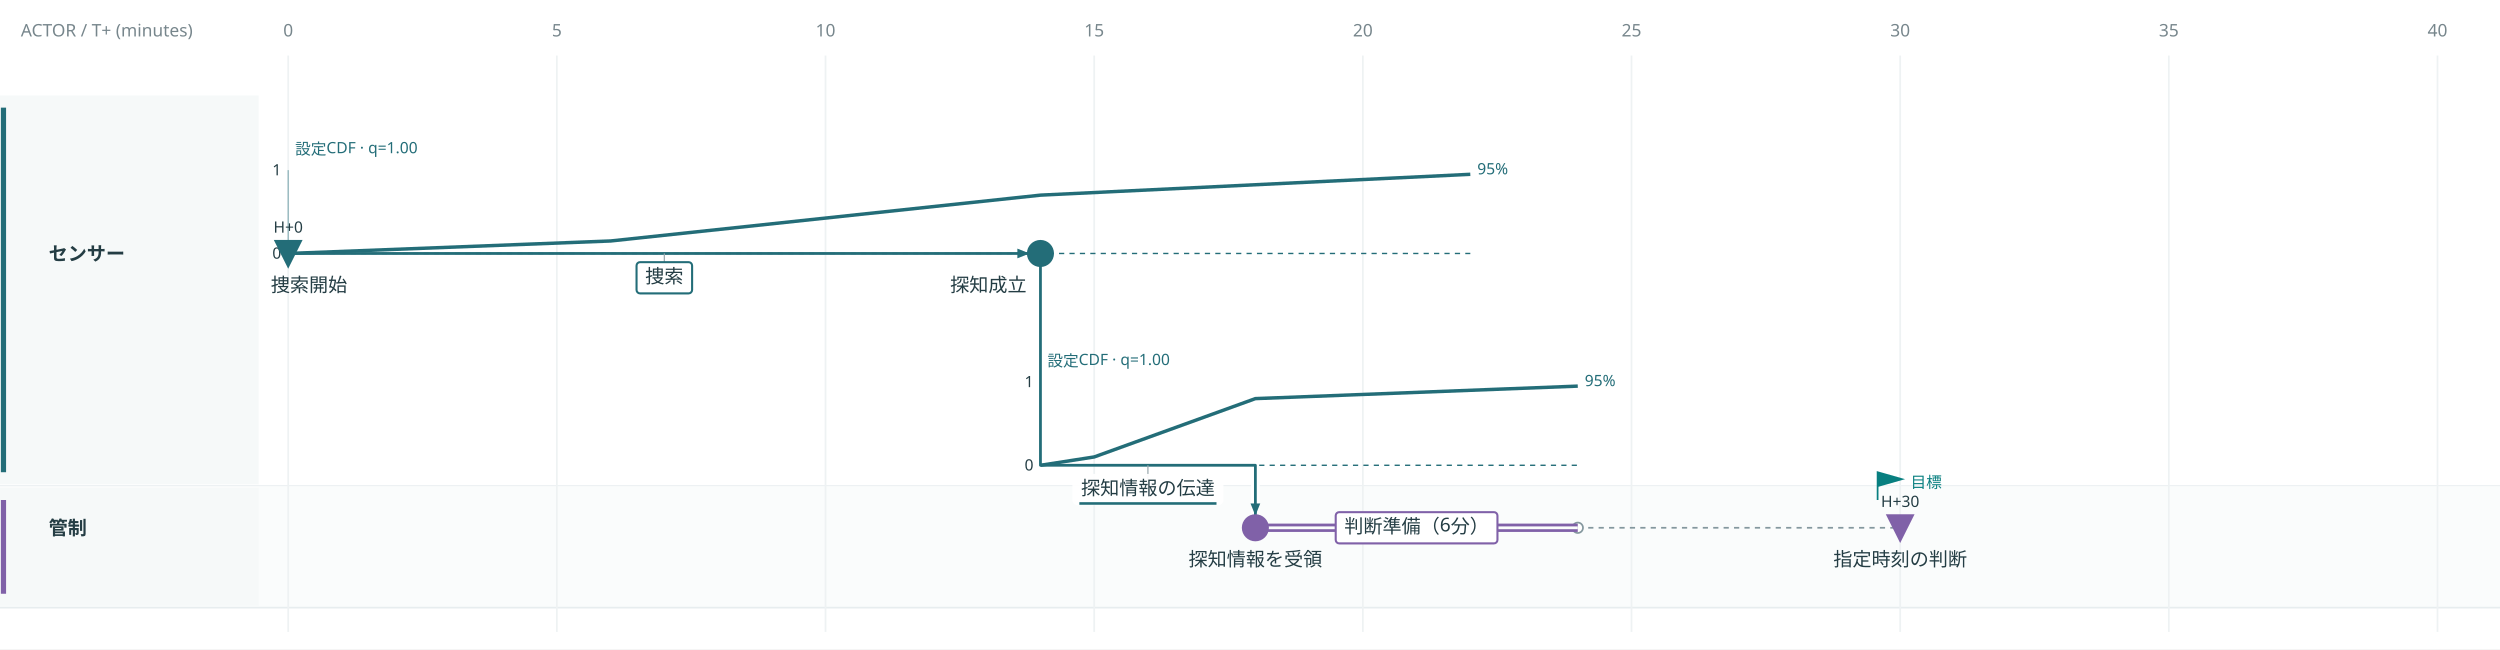
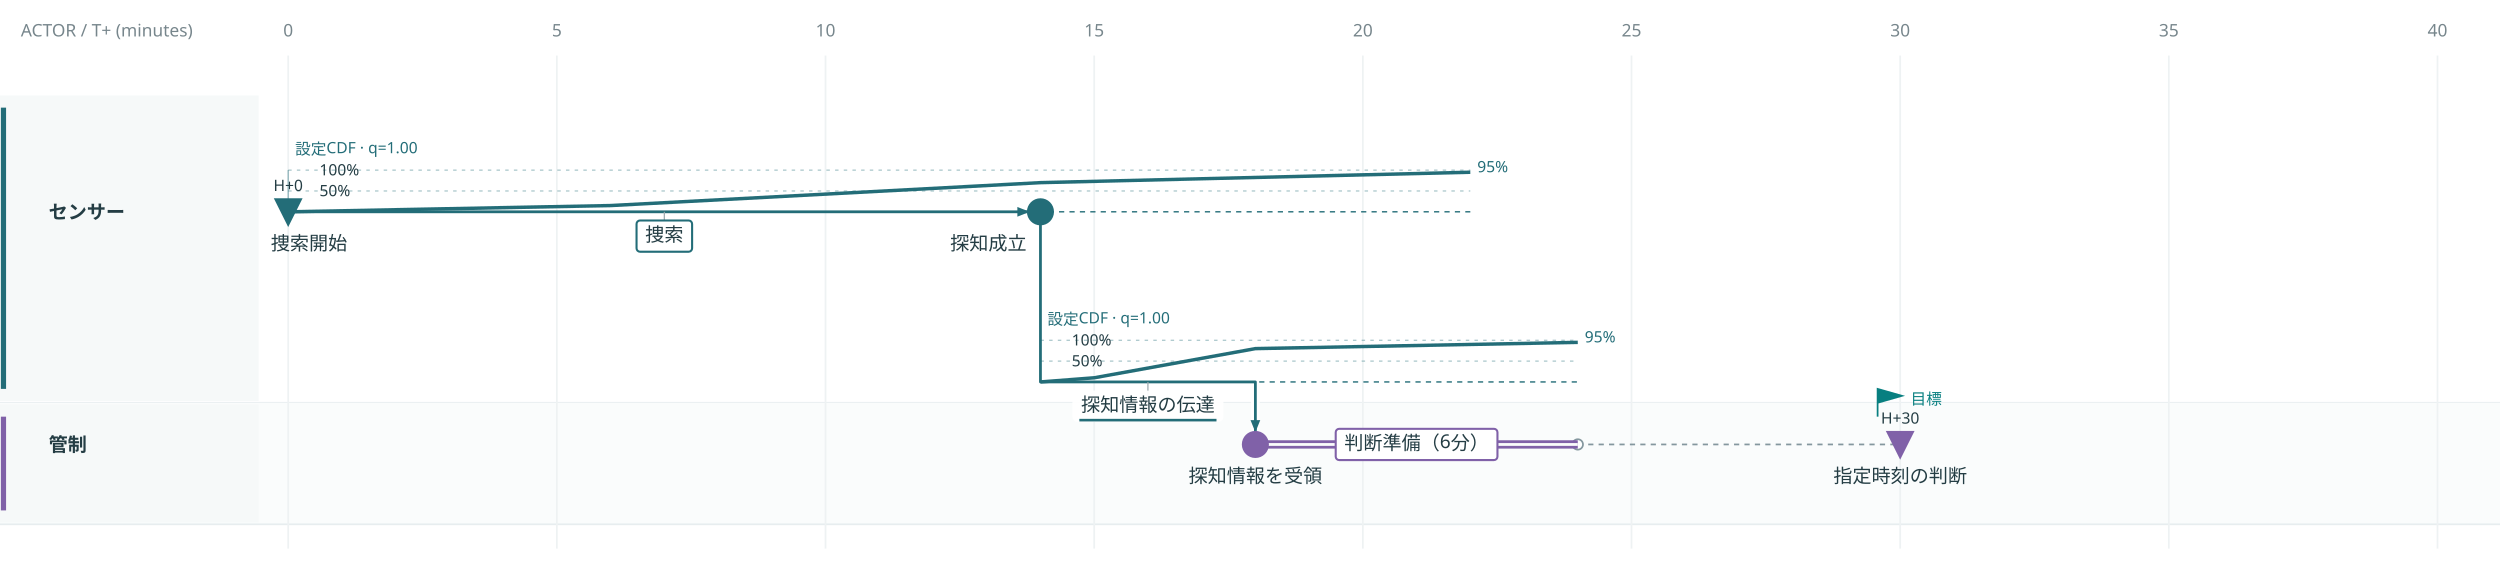
- <svg xmlns="http://www.w3.org/2000/svg" width="1440" height="374" preserveAspectRatio="xMinYMin meet" viewBox="0 0 1440 374" role="img" aria-label="共通時間軸 — 探知・伝達・H+30判断" font-family="Segoe UI, Noto Sans JP, sans-serif" font-size="11" fill="#243d44" data-view="mission">
+ <svg xmlns="http://www.w3.org/2000/svg" width="1440" height="326" preserveAspectRatio="xMinYMin meet" viewBox="0 0 1440 326" role="img" aria-label="共通時間軸 — 探知・伝達・H+30判断" font-family="Segoe UI, Noto Sans JP, sans-serif" font-size="11" fill="#243d44" data-view="mission">
  <defs>
    <marker id="arrow" viewBox="0 0 10 10" refX="10" refY="5" markerWidth="7" markerHeight="7" orient="auto-start-reverse" markerUnits="userSpaceOnUse">
      <path d="M0,1 L10,5 L0,9 Z" fill="context-stroke" />
    </marker>
    <marker id="state-arrow" viewBox="0 0 10 10" refX="19" refY="5" markerWidth="7" markerHeight="7" orient="auto-start-reverse" markerUnits="userSpaceOnUse">
      <path d="M0,1 L10,5 L0,9 Z" fill="context-stroke" />
    </marker>
    <clipPath id="time-clip">
-       <rect x="152" y="32" width="1288" height="374" />
+       <rect x="152" y="32" width="1288" height="326" />
    </clipPath>
  </defs>
  <rect width="100%" height="100%" fill="white" />
-   <rect x="0" y="54" width="1440" height="226" fill="#ffffff" />
-   <path d="M0,280 H1440" stroke="#e7edef" />
-   <rect x="0" y="280" width="1440" height="70" fill="#fafcfc" />
-   <path d="M0,350 H1440" stroke="#e7edef" />
-   <path d="M166,32 V364" stroke="#eef2f3" />
+   <rect x="0" y="54" width="1440" height="178" fill="#ffffff" />
+   <path d="M0,232 H1440" stroke="#e7edef" />
+   <rect x="0" y="232" width="1440" height="70" fill="#fafcfc" />
+   <path d="M0,302 H1440" stroke="#e7edef" />
+   <path d="M166,32 V316" stroke="#eef2f3" />
  <text x="166" y="21" text-anchor="middle" font-size="10" fill="#77868c">0</text>
-   <path d="M320.75,32 V364" stroke="#eef2f3" />
+   <path d="M320.75,32 V316" stroke="#eef2f3" />
  <text x="320.75" y="21" text-anchor="middle" font-size="10" fill="#77868c">5</text>
-   <path d="M475.5,32 V364" stroke="#eef2f3" />
+   <path d="M475.5,32 V316" stroke="#eef2f3" />
  <text x="475.5" y="21" text-anchor="middle" font-size="10" fill="#77868c">10</text>
-   <path d="M630.25,32 V364" stroke="#eef2f3" />
+   <path d="M630.25,32 V316" stroke="#eef2f3" />
  <text x="630.25" y="21" text-anchor="middle" font-size="10" fill="#77868c">15</text>
-   <path d="M785,32 V364" stroke="#eef2f3" />
+   <path d="M785,32 V316" stroke="#eef2f3" />
  <text x="785" y="21" text-anchor="middle" font-size="10" fill="#77868c">20</text>
-   <path d="M939.75,32 V364" stroke="#eef2f3" />
+   <path d="M939.75,32 V316" stroke="#eef2f3" />
  <text x="939.75" y="21" text-anchor="middle" font-size="10" fill="#77868c">25</text>
-   <path d="M1094.5,32 V364" stroke="#eef2f3" />
+   <path d="M1094.5,32 V316" stroke="#eef2f3" />
  <text x="1094.5" y="21" text-anchor="middle" font-size="10" fill="#77868c">30</text>
-   <path d="M1249.25,32 V364" stroke="#eef2f3" />
+   <path d="M1249.25,32 V316" stroke="#eef2f3" />
  <text x="1249.25" y="21" text-anchor="middle" font-size="10" fill="#77868c">35</text>
-   <path d="M1404,32 V364" stroke="#eef2f3" />
+   <path d="M1404,32 V316" stroke="#eef2f3" />
  <text x="1404" y="21" text-anchor="middle" font-size="10" fill="#77868c">40</text>
  <text x="12" y="21" font-size="10" fill="#77868c">ACTOR / T+ (minutes)</text>
  <g clip-path="url(#time-clip)">
    <g class="state-receipt" pointer-events="none">
-       <path d="M908.80,304.00 L1094.50,304.00" fill="none" stroke="#84979e" stroke-dasharray="3 3" stroke-width="1" />
-       <circle cx="908.8" cy="304" r="3" fill="white" stroke="#84979e" />
+       <path d="M908.80,256.00 L1094.50,256.00" fill="none" stroke="#84979e" stroke-dasharray="3 3" stroke-width="1" />
+       <circle cx="908.8" cy="256" r="3" fill="white" stroke="#84979e" />
    </g>
    <g class="edge task" data-performance="cdf">
-       <path class="line line-cdf" d="M166.00,146.00 L599.30,146.00" fill="none" stroke="#236d78" stroke-width="1.6" opacity="1" stroke-linejoin="round" marker-end="url(#state-arrow)" />
+       <path class="line line-cdf" d="M166.00,122.00 L599.30,122.00" fill="none" stroke="#236d78" stroke-width="1.6" opacity="1" stroke-linejoin="round" marker-end="url(#state-arrow)" />
    </g>
    <g class="edge task" data-performance="fixed">
      <g class="fixed-task-strokes" opacity="1">
-         <path class="line line-fixed" d="M723.10,304.00 L908.80,304.00" fill="none" stroke="#8061a8" stroke-width="4.8" stroke-linejoin="round" />
-         <path class="line-gap" d="M723.10,304.00 L908.80,304.00" fill="none" stroke="#fafcfc" stroke-width="1.6" stroke-linejoin="round" pointer-events="none" />
-         <path class="line-arrow" d="M723.10,304.00 L908.80,304.00" fill="none" stroke="#8061a8" stroke-width="0" marker-end="url(#arrow)" pointer-events="none" />
+         <path class="line line-fixed" d="M723.10,256.00 L908.80,256.00" fill="none" stroke="#8061a8" stroke-width="4.8" stroke-linejoin="round" />
+         <path class="line-gap" d="M723.10,256.00 L908.80,256.00" fill="none" stroke="#fafcfc" stroke-width="1.6" stroke-linejoin="round" pointer-events="none" />
+         <path class="line-arrow" d="M723.10,256.00 L908.80,256.00" fill="none" stroke="#8061a8" stroke-width="0" marker-end="url(#arrow)" pointer-events="none" />
      </g>
    </g>
    <g class="edge causal" data-performance="cdf">
      <defs>
        <marker id="causal-arrow-2" viewBox="0 0 10 10" refX="10" refY="5" markerWidth="7" markerHeight="7" orient="90" markerUnits="userSpaceOnUse">
          <path d="M0,1 L10,5 L0,9 Z" fill="#236d78" />
        </marker>
      </defs>
-       <path d="M599.30,153.00 L599.30,268.00" fill="none" stroke="white" stroke-width="5" pointer-events="none" />
-       <path d="M723.10,268.00 L723.10,297.00" fill="none" stroke="white" stroke-width="5" pointer-events="none" />
-       <path class="line line-cdf" d="M599.30,153.00 L599.30,268.00 L723.10,268.00 L723.10,297.00" fill="none" stroke="#236d78" stroke-width="1.6" opacity="1" stroke-linejoin="round" marker-end="url(#causal-arrow-2)" />
+       <path d="M599.30,129.00 L599.30,220.00" fill="none" stroke="white" stroke-width="5" pointer-events="none" />
+       <path d="M723.10,220.00 L723.10,249.00" fill="none" stroke="white" stroke-width="5" pointer-events="none" />
+       <path class="line line-cdf" d="M599.30,129.00 L599.30,220.00 L723.10,220.00 L723.10,249.00" fill="none" stroke="#236d78" stroke-width="1.6" opacity="1" stroke-linejoin="round" marker-end="url(#causal-arrow-2)" />
    </g>
    <g class="axis-cdf" data-cdf-kind="config">
-       <path class="cdf-axis" d="M166,146 H846.9" fill="none" stroke="#236d78" stroke-width=".8" stroke-dasharray="3 3" />
-       <path d="M166,146 V98" fill="none" stroke="#236d78" stroke-width=".7" opacity=".5" />
-       <text x="162" y="101" text-anchor="end" font-size="9">1</text>
-       <text x="162" y="149" text-anchor="end" font-size="9">0</text>
-       <path class="cdf-curve" d="M166.00,146.00 L166.00,146.00 L351.70,138.80 L599.30,112.40 L846.90,100.40" fill="none" stroke="#236d78" stroke-width="2" stroke-linejoin="round" />
+       <path class="cdf-axis" d="M166,122 H846.9" fill="none" stroke="#236d78" stroke-width=".8" stroke-dasharray="3 3" />
+       <path d="M166,122 V98" fill="none" stroke="#236d78" stroke-width=".7" opacity=".5" />
+       <path class="cdf-probability-guide" data-probability="0.5" d="M166,110 H846.9" fill="none" stroke="#236d78" stroke-width=".7" stroke-dasharray="2 3" opacity=".4" />
+       <text x="184" y="113" text-anchor="start" font-size="9">50%</text>
+       <path class="cdf-probability-guide" data-probability="1" d="M166,98 H846.9" fill="none" stroke="#236d78" stroke-width=".7" stroke-dasharray="2 3" opacity=".4" />
+       <text x="184" y="101" text-anchor="start" font-size="9">100%</text>
+       <path class="cdf-curve" d="M166.00,122.00 L166.00,122.00 L351.70,118.40 L599.30,105.20 L846.90,99.20" fill="none" stroke="#236d78" stroke-width="2" stroke-linejoin="round" />
      <text class="cdf-caption" x="170" y="89" font-size="9" fill="#236d78">設定CDF · q=1.00</text>
-       <text x="850.9" y="100.4" font-size="9" fill="#236d78">95%</text>
+       <text x="850.9" y="99.2" font-size="9" fill="#236d78">95%</text>
    </g>
    <g class="axis-cdf" data-cdf-kind="config">
-       <path class="cdf-axis" d="M599.3,268 H908.8" fill="none" stroke="#236d78" stroke-width=".8" stroke-dasharray="3 3" />
-       <path d="M599.3,268 V220" fill="none" stroke="#236d78" stroke-width=".7" opacity=".5" />
-       <text x="595.3" y="223" text-anchor="end" font-size="9">1</text>
-       <text x="595.3" y="271" text-anchor="end" font-size="9">0</text>
-       <path class="cdf-curve" d="M599.30,268.00 L599.30,268.00 L630.25,263.20 L723.10,229.60 L908.80,222.40" fill="none" stroke="#236d78" stroke-width="2" stroke-linejoin="round" />
-       <text class="cdf-caption" x="603.3" y="211" font-size="9" fill="#236d78">設定CDF · q=1.00</text>
-       <text x="912.8" y="222.4" font-size="9" fill="#236d78">95%</text>
+       <path class="cdf-axis" d="M599.3,220 H908.8" fill="none" stroke="#236d78" stroke-width=".8" stroke-dasharray="3 3" />
+       <path d="M599.3,220 V196" fill="none" stroke="#236d78" stroke-width=".7" opacity=".5" />
+       <path class="cdf-probability-guide" data-probability="0.5" d="M599.3,208 H908.8" fill="none" stroke="#236d78" stroke-width=".7" stroke-dasharray="2 3" opacity=".4" />
+       <text x="617.3" y="211" text-anchor="start" font-size="9">50%</text>
+       <path class="cdf-probability-guide" data-probability="1" d="M599.3,196 H908.8" fill="none" stroke="#236d78" stroke-width=".7" stroke-dasharray="2 3" opacity=".4" />
+       <text x="617.3" y="199" text-anchor="start" font-size="9">100%</text>
+       <path class="cdf-curve" d="M599.30,220.00 L599.30,220.00 L630.25,217.60 L723.10,200.80 L908.80,197.20" fill="none" stroke="#236d78" stroke-width="2" stroke-linejoin="round" />
+       <text class="cdf-caption" x="603.3" y="187" font-size="9" fill="#236d78">設定CDF · q=1.00</text>
+       <text x="912.8" y="197.2" font-size="9" fill="#236d78">95%</text>
    </g>
    <g class="state" data-timing="fixed" opacity="1">
-       <path class="body fixed-time-node" d="M159,139 H173 L166,153 Z" fill="#236d78" stroke="#236d78" stroke-width="1.6" />
-       <text class="fixed-time-label" x="166" y="134" text-anchor="middle" font-size="9">H+0</text>
-       <text x="178" y="168" text-anchor="middle" font-size="11">捜索開始</text>
+       <path class="body fixed-time-node" d="M159,115 H173 L166,129 Z" fill="#236d78" stroke="#236d78" stroke-width="1.6" />
+       <text class="fixed-time-label" x="166" y="110" text-anchor="middle" font-size="9">H+0</text>
+       <text x="178" y="144" text-anchor="middle" font-size="11">捜索開始</text>
    </g>
    <g class="state" data-timing="relative" opacity="1">
-       <circle class="body relative-node" cx="599.3" cy="146" r="7" fill="#236d78" stroke="#236d78" stroke-width="1.6" />
-       <text x="569.3" y="168" text-anchor="middle" font-size="11">探知成立</text>
+       <circle class="body relative-node" cx="599.3" cy="122" r="7" fill="#236d78" stroke="#236d78" stroke-width="1.6" />
+       <text x="569.3" y="144" text-anchor="middle" font-size="11">探知成立</text>
    </g>
    <g class="state" data-timing="relative" opacity="1">
-       <circle class="body relative-node" cx="723.1" cy="304" r="7" fill="#8061a8" stroke="#8061a8" stroke-width="1.6" />
-       <text x="723.1" y="326" text-anchor="middle" font-size="11">探知情報を受領</text>
+       <circle class="body relative-node" cx="723.1" cy="256" r="7" fill="#8061a8" stroke="#8061a8" stroke-width="1.6" />
+       <text x="723.1" y="278" text-anchor="middle" font-size="11">探知情報を受領</text>
    </g>
    <g class="state" data-timing="fixed" opacity="1">
-       <path class="body fixed-time-node" d="M1087.5,297 H1101.5 L1094.5,311 Z" fill="#8061a8" stroke="#8061a8" stroke-width="1.6" />
-       <text class="fixed-time-label" x="1094.5" y="292" text-anchor="middle" font-size="9">H+30</text>
+       <path class="body fixed-time-node" d="M1087.5,249 H1101.5 L1094.5,263 Z" fill="#8061a8" stroke="#8061a8" stroke-width="1.6" />
+       <text class="fixed-time-label" x="1094.5" y="244" text-anchor="middle" font-size="9">H+30</text>
      <g class="goal-marker">
-         <path d="M1081.5,288 V272 L1095.5,276 L1081.5,280" fill="#087f80" stroke="#087f80" />
-         <text x="1100.5" y="281" font-size="9" fill="#087f80">目標</text>
+         <path d="M1081.5,240 V224 L1095.5,228 L1081.5,232" fill="#087f80" stroke="#087f80" />
+         <text x="1100.5" y="233" font-size="9" fill="#087f80">目標</text>
      </g>
-       <text x="1094.5" y="326" text-anchor="middle" font-size="11">指定時刻の判断</text>
+       <text x="1094.5" y="278" text-anchor="middle" font-size="11">指定時刻の判断</text>
    </g>
    <g class="edge-label task-label">
-       <path class="label-leader" d="M382.65,146 L382.65,160" stroke="#9aa8ad" stroke-width="0.7" fill="none" />
-       <rect class="label-frame" x="366.65" y="151" width="32" height="18" rx="2" fill="white" fill-opacity="1" stroke="#236d78" stroke-width="1.2" />
-       <text x="382.65" y="163" text-anchor="middle">捜索</text>
+       <path class="label-leader" d="M382.65,122 L382.65,136" stroke="#9aa8ad" stroke-width="0.7" fill="none" />
+       <rect class="label-frame" x="366.65" y="127" width="32" height="18" rx="2" fill="white" fill-opacity="1" stroke="#236d78" stroke-width="1.2" />
+       <text x="382.65" y="139" text-anchor="middle">捜索</text>
    </g>
    <g class="edge-label task-label">
-       <rect class="label-frame" x="769.37" y="295" width="93.16" height="18" rx="2" fill="white" fill-opacity="1" stroke="#8061a8" stroke-width="1.2" />
-       <text x="815.95" y="307" text-anchor="middle">判断準備（6分）</text>
+       <rect class="label-frame" x="769.37" y="247" width="93.16" height="18" rx="2" fill="white" fill-opacity="1" stroke="#8061a8" stroke-width="1.2" />
+       <text x="815.95" y="259" text-anchor="middle">判断準備（6分）</text>
    </g>
    <g class="edge-label causal-label">
-       <path class="label-leader" d="M661.2,268 L661.2,282" stroke="#9aa8ad" stroke-width="0.7" fill="none" />
-       <rect class="label-background" x="617.7" y="273" width="87" height="18" rx="3" fill="white" fill-opacity="0.94" />
-       <path class="label-underline" d="M621.7,290 H700.7" fill="none" stroke="#236d78" stroke-width="1.5" />
-       <text x="661.2" y="285" text-anchor="middle">探知情報の伝達</text>
+       <path class="label-leader" d="M661.2,220 L661.2,234" stroke="#9aa8ad" stroke-width="0.7" fill="none" />
+       <rect class="label-background" x="617.7" y="225" width="87" height="18" rx="3" fill="white" fill-opacity="0.94" />
+       <path class="label-underline" d="M621.7,242 H700.7" fill="none" stroke="#236d78" stroke-width="1.5" />
+       <text x="661.2" y="237" text-anchor="middle">探知情報の伝達</text>
    </g>
  </g>
  <g class="actor">
-     <rect x="0" y="55" width="149" height="224" fill="#f6f9f9" />
-     <path d="M2,62 V272" stroke="#236d78" stroke-width="3" />
-     <text x="28" y="150" font-weight="600" font-size="11">センサー</text>
+     <rect x="0" y="55" width="149" height="176" fill="#f6f9f9" />
+     <path d="M2,62 V224" stroke="#236d78" stroke-width="3" />
+     <text x="28" y="126" font-weight="600" font-size="11">センサー</text>
  </g>
  <g class="actor">
-     <rect x="0" y="281" width="149" height="68" fill="#f6f9f9" />
-     <path d="M2,288 V342" stroke="#8061a8" stroke-width="3" />
-     <text x="28" y="308" font-weight="600" font-size="11">管制</text>
+     <rect x="0" y="233" width="149" height="68" fill="#f6f9f9" />
+     <path d="M2,240 V294" stroke="#8061a8" stroke-width="3" />
+     <text x="28" y="260" font-weight="600" font-size="11">管制</text>
  </g>
</svg>
